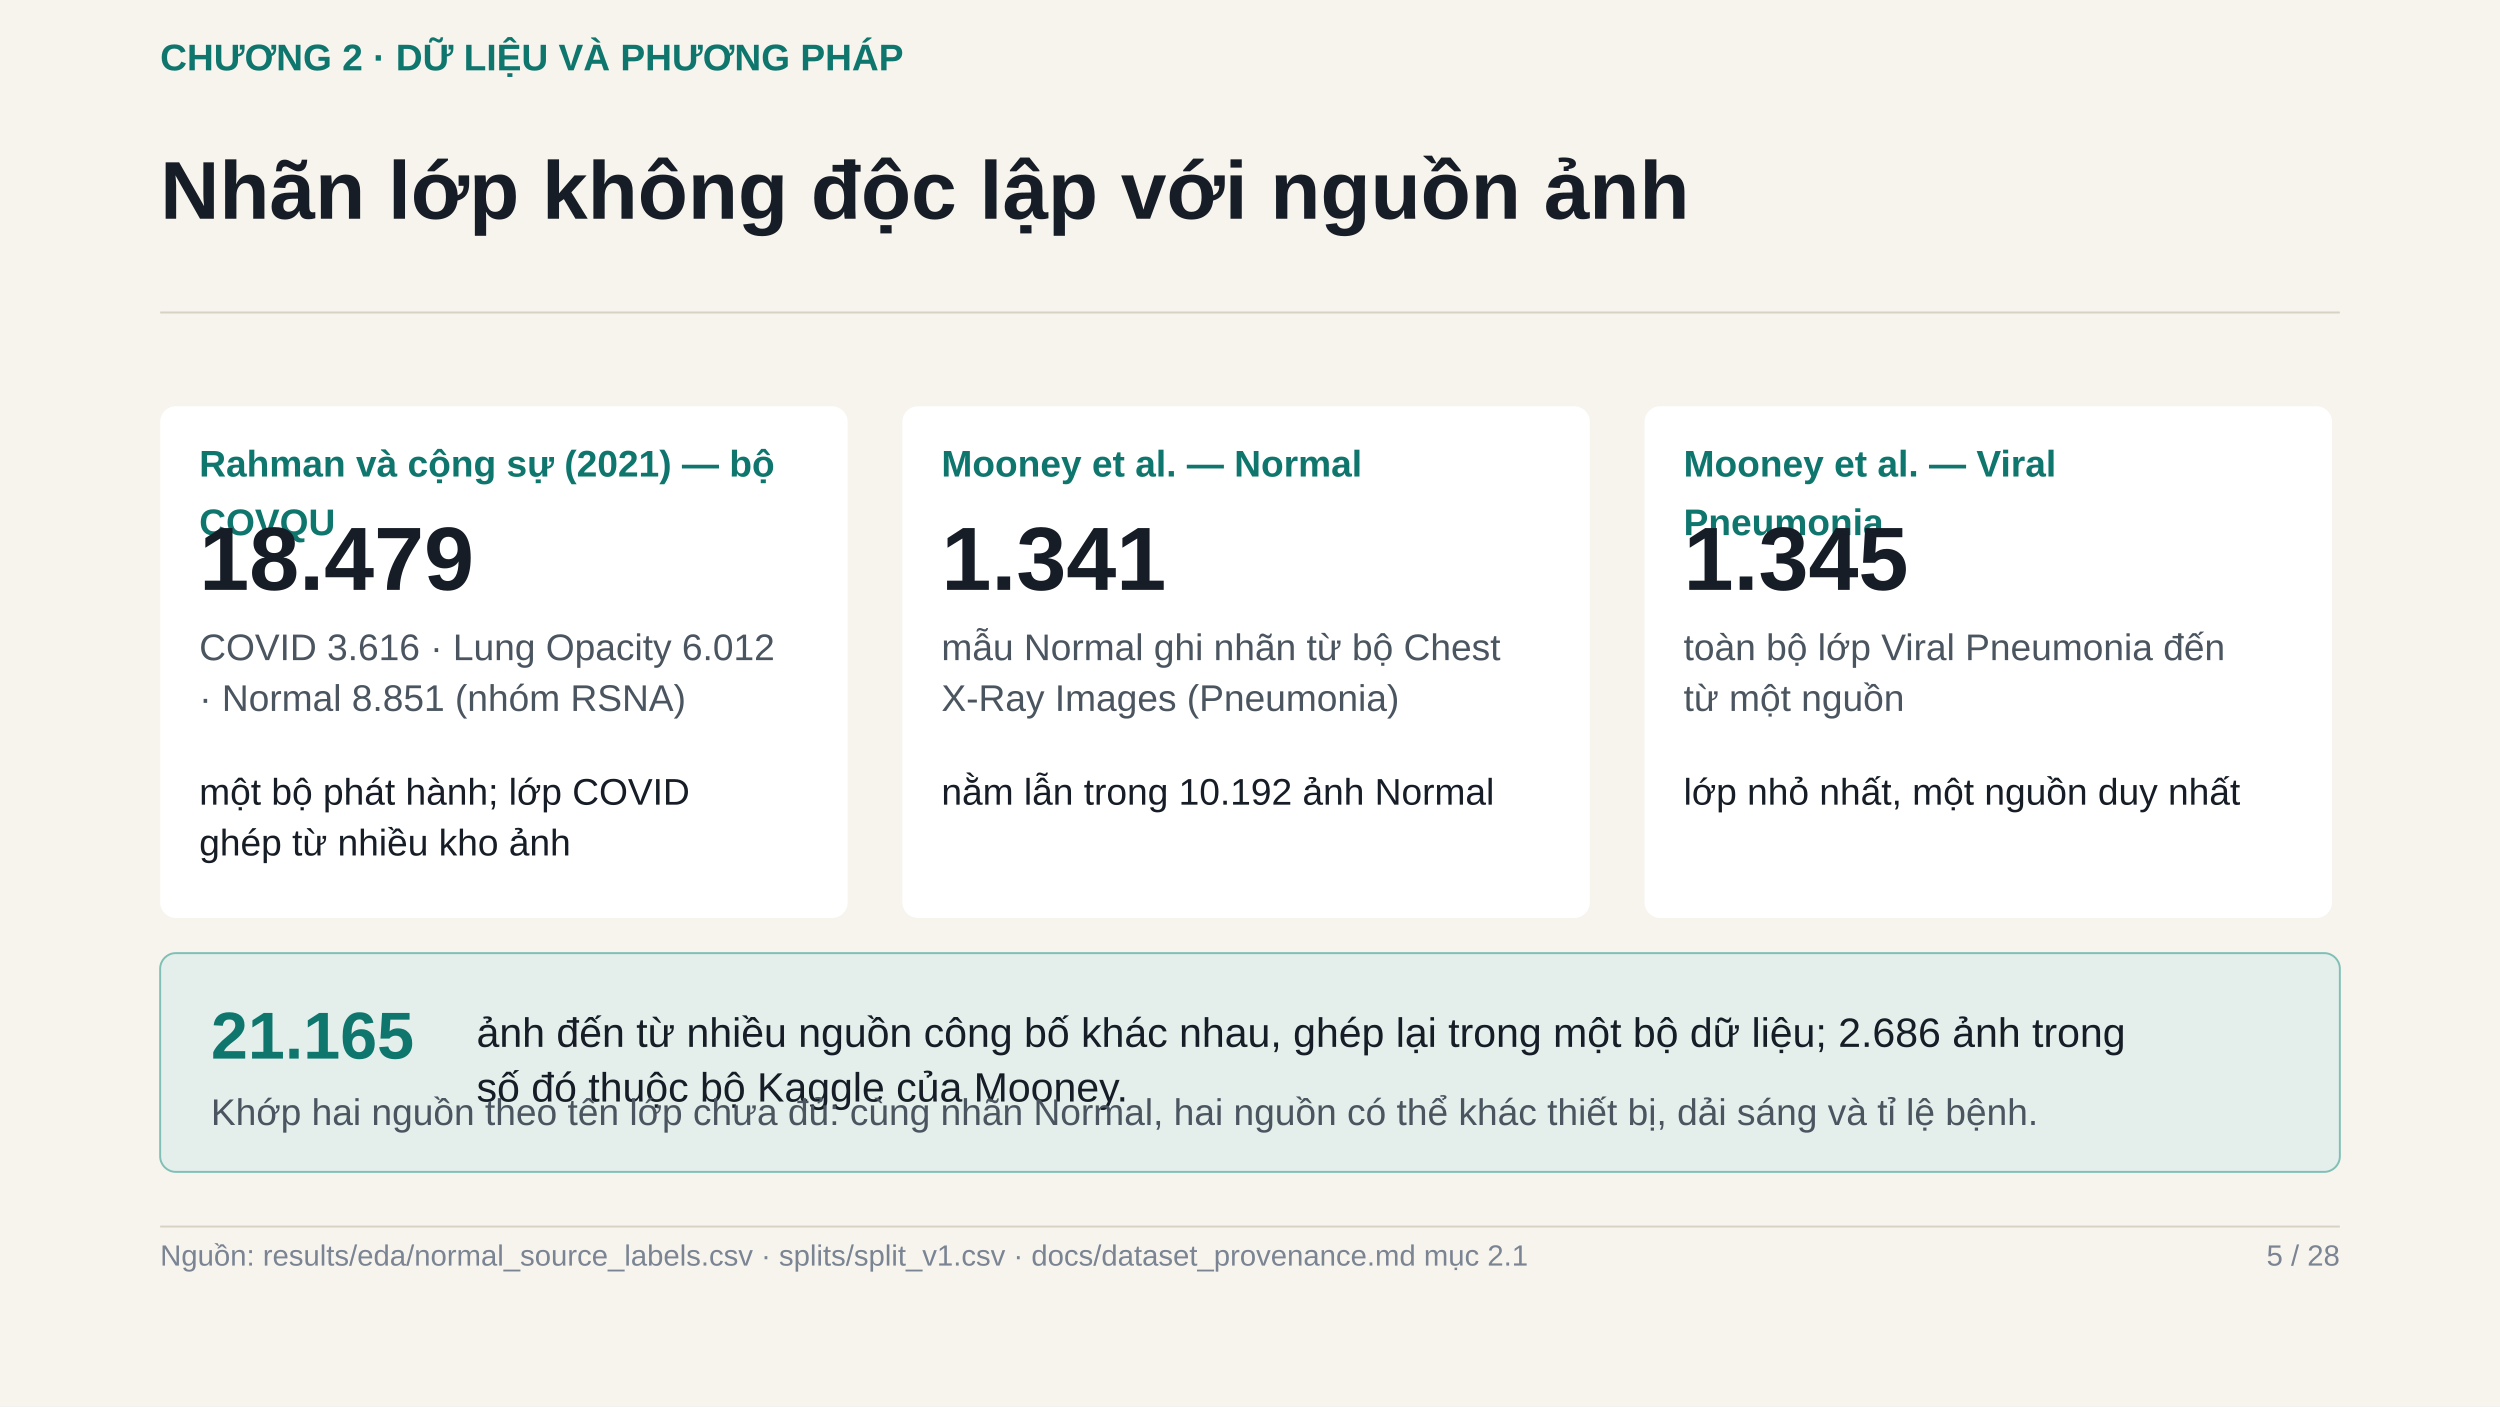
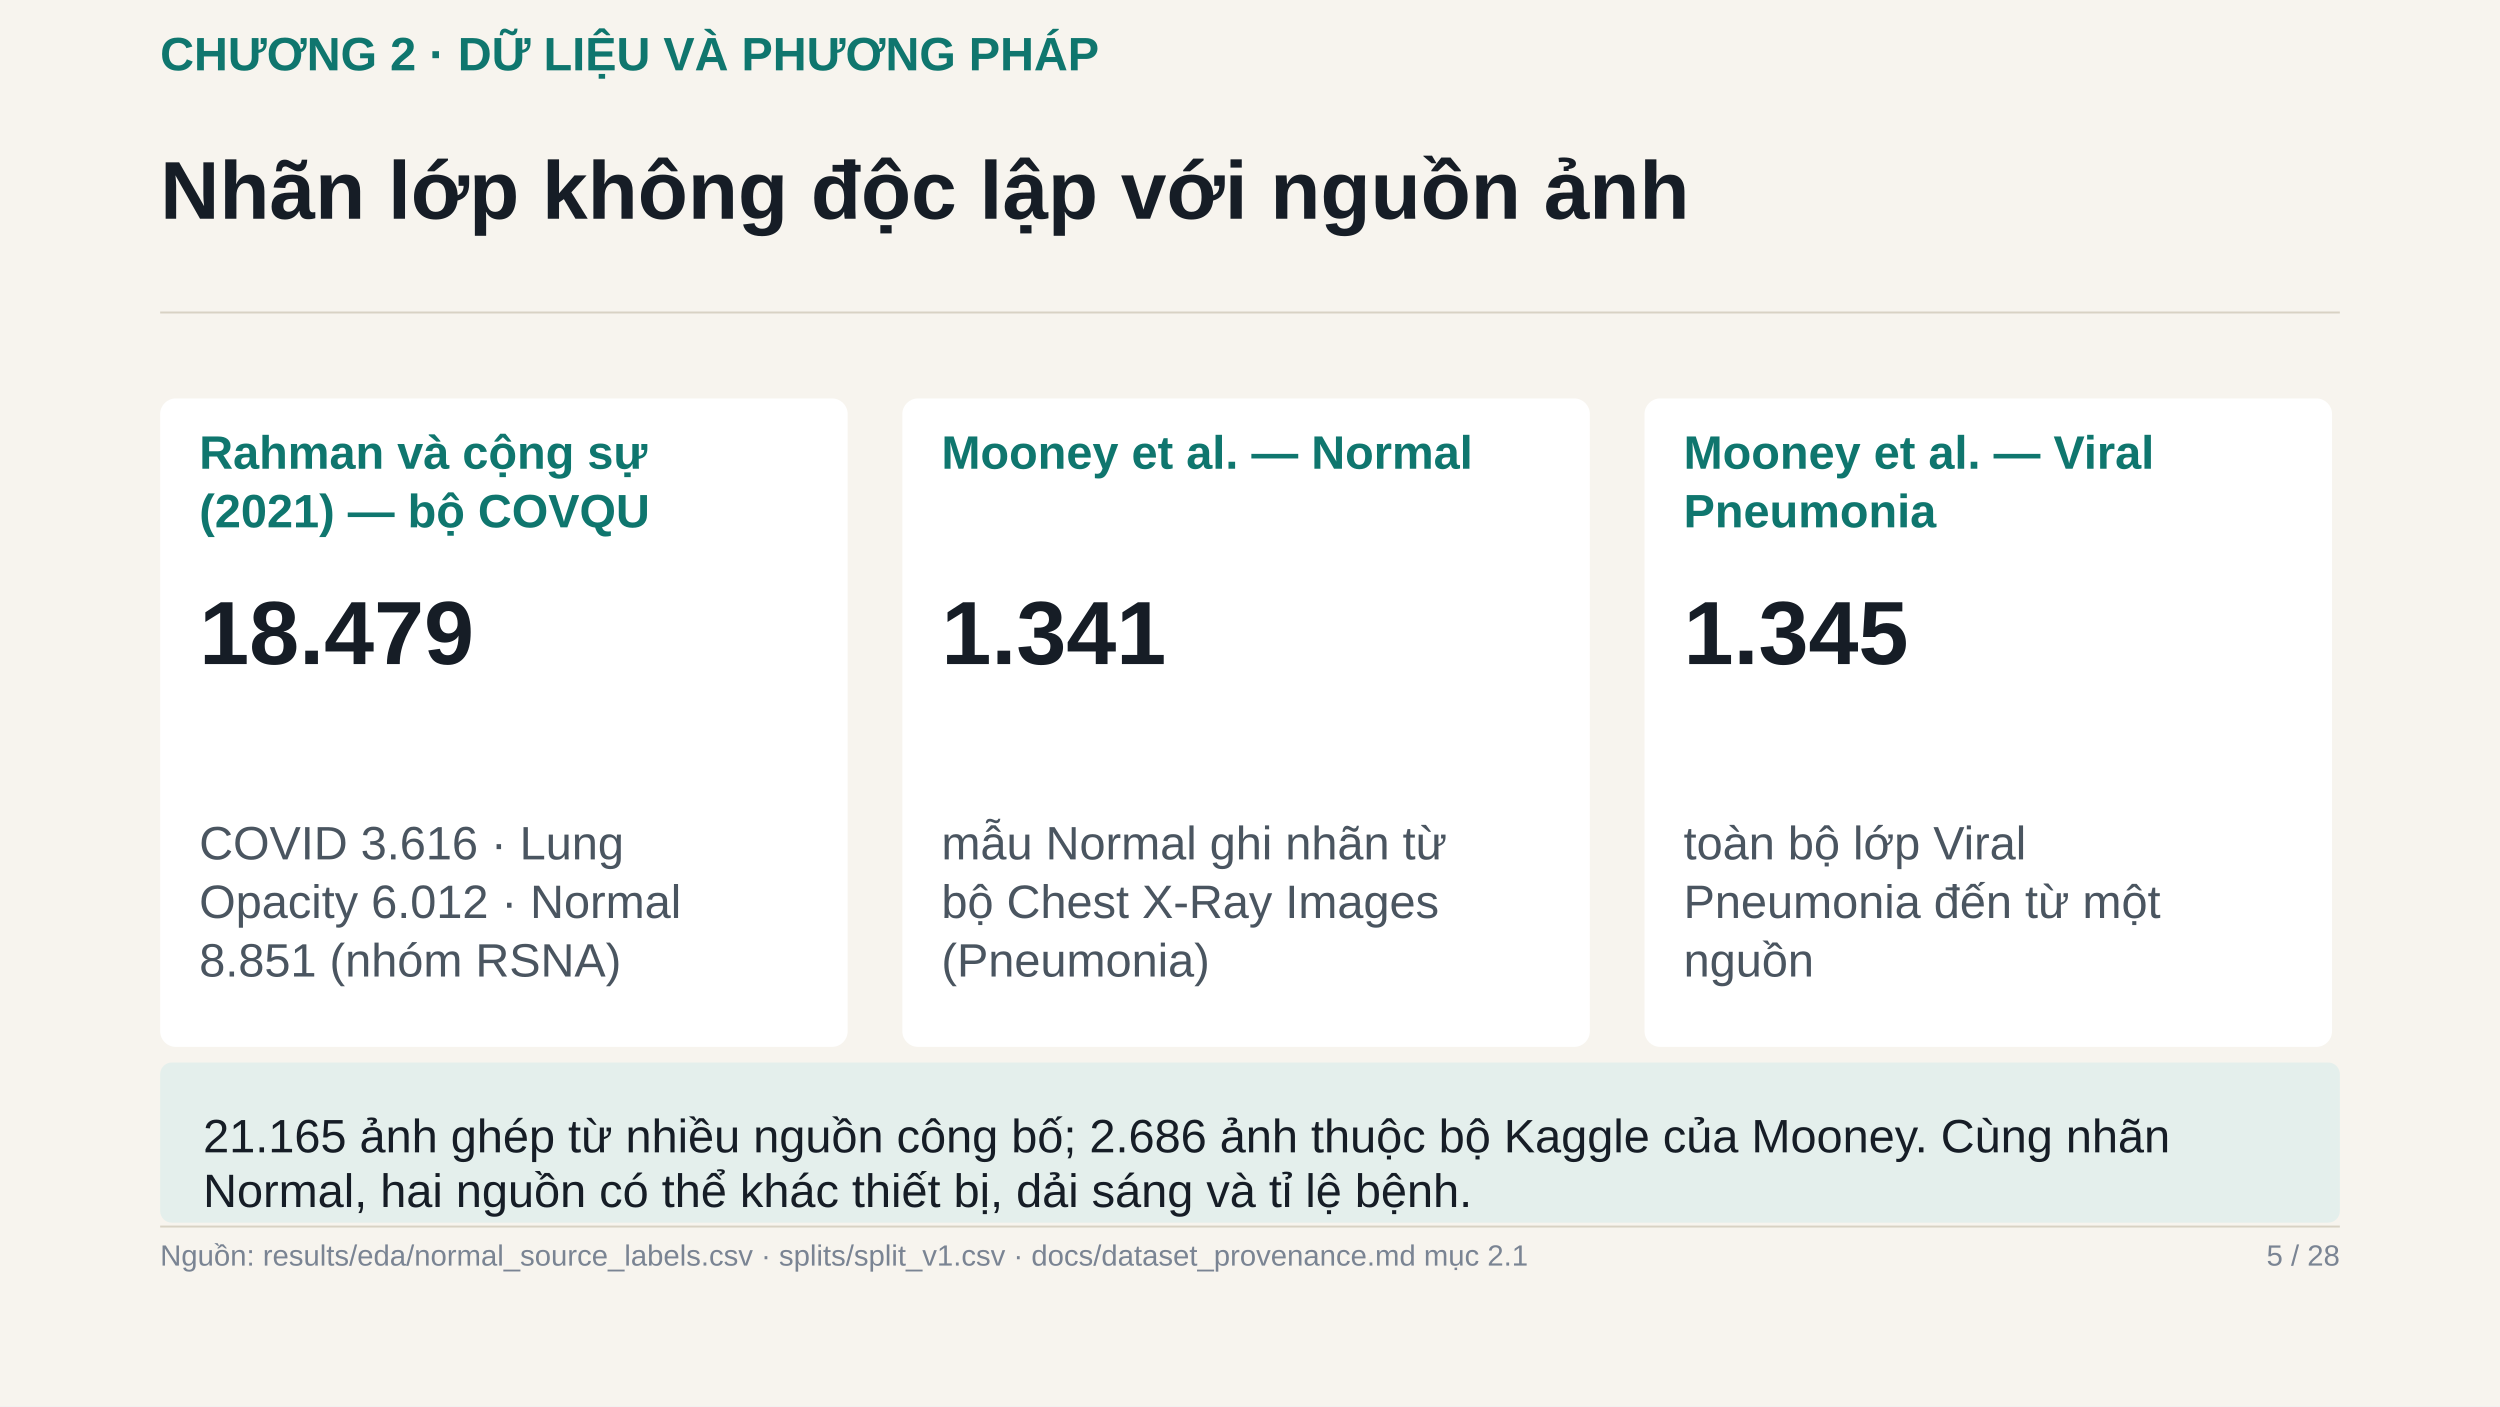
<svg xmlns="http://www.w3.org/2000/svg" width="1280" height="720" viewBox="0 0 1280 720" lang="vi-VN" font-family="Segoe UI, Arial, sans-serif" data-pptx-master="cxr_content_master" data-pptx-master-name="Nội dung CXR" data-pptx-layout="title_content" data-pptx-layout-name="Tiêu đề và nội dung">
  <rect id="master-background" x="0" y="0" width="1280" height="720" fill="#F7F4EE" data-pptx-layer="master" data-pptx-editable="false" />
  <line id="master-header-rule" x1="82" y1="160" x2="1198" y2="160" stroke="#D8D2C4" stroke-width="1" data-pptx-layer="master" data-pptx-editable="false" />
  <line id="master-footer-rule" x1="82" y1="628" x2="1198" y2="628" stroke="#D8D2C4" stroke-width="1" data-pptx-layer="master" data-pptx-editable="false" />
-   <g id="05-kicker" data-pptx-bounds="82 19 409 24">
-     <text id="05-kicker-text" x="82" y="36" font-size="19" fill="#0F766E" font-weight="700">
-       <tspan x="82" y="36" fill="#0F766E" font-size="19">CHƯƠNG 2 · DỮ LIỆU VÀ PHƯƠNG PHÁP</tspan>
+   <g id="05-kicker" data-pptx-bounds="82 14 516 31">
+     <text id="05-kicker-text" x="82" y="36" font-size="24" fill="#0F766E" font-weight="700">
+       <tspan x="82" y="36" fill="#0F766E" font-size="24">CHƯƠNG 2 · DỮ LIỆU VÀ PHƯƠNG PHÁP</tspan>
    </text>
  </g>
  <g id="title-slot" data-pptx-placeholder="title" data-pptx-idx="0" data-pptx-bounds="82 57 1116 97">
    <text id="05-title-slot-carrier" x="82" y="112" font-size="42" fill="#161D26" data-pptx-carrier="true" font-weight="700">
      <tspan x="82">Nhãn lớp không độc lập với nguồn ảnh</tspan>
    </text>
  </g>
-   <g id="05-src0" data-pptx-bounds="82 208 352 262">
-     <rect id="05-src0-card" x="82" y="208" width="352" height="262" fill="#FFFFFF" rx="8" />
-     <g id="05-src0-name" data-pptx-bounds="102 227 314 54">
-       <text id="05-src0-name-text" x="102" y="244" font-size="19" fill="#0F766E" font-weight="700">
-         <tspan x="102" y="244" fill="#0F766E" font-size="19">Rahman và cộng sự (2021) — bộ</tspan>
-         <tspan x="102" y="274" fill="#0F766E" font-size="19">COVQU</tspan>
+   <g id="05-src0" data-pptx-bounds="82 204 352 332">
+     <rect id="05-src0-card" x="82" y="204" width="352" height="332" fill="#FFFFFF" rx="8" />
+     <g id="05-src0-name" data-pptx-bounds="102 218 314 61">
+       <text id="05-src0-name-text" x="102" y="240" font-size="24" fill="#0F766E" font-weight="700">
+         <tspan x="102" y="240" fill="#0F766E" font-size="24">Rahman và cộng sự</tspan>
+         <tspan x="102" y="270" fill="#0F766E" font-size="24">(2021) — bộ COVQU</tspan>
      </text>
    </g>
-     <g id="05-src0-count" data-pptx-bounds="102 261 155 59">
-       <text id="05-src0-count-text" x="102" y="302" font-size="46" fill="#161D26" font-weight="700">
-         <tspan x="102" y="302" fill="#161D26" font-size="46">18.479</tspan>
+     <g id="05-src0-count" data-pptx-bounds="102 299 155 59">
+       <text id="05-src0-count-text" x="102" y="340" font-size="46" fill="#161D26" font-weight="700">
+         <tspan x="102" y="340" fill="#161D26" font-size="46">18.479</tspan>
      </text>
    </g>
-     <g id="05-src0-detail" data-pptx-bounds="102 321 314 50">
-       <text id="05-src0-detail-text" x="102" y="338" font-size="19" fill="#4A5560">
-         <tspan x="102" y="338" fill="#4A5560" font-size="19">COVID 3.616 · Lung Opacity 6.012</tspan>
-         <tspan x="102" y="364" fill="#4A5560" font-size="19">· Normal 8.851 (nhóm RSNA)</tspan>
-       </text>
-     </g>
-     <g id="05-src0-note" data-pptx-bounds="102 395 314 50">
-       <text id="05-src0-note-text" x="102" y="412" font-size="19" fill="#161D26">
-         <tspan x="102" y="412" fill="#161D26" font-size="19">một bộ phát hành; lớp COVID</tspan>
-         <tspan x="102" y="438" fill="#161D26" font-size="19">ghép từ nhiều kho ảnh</tspan>
+     <g id="05-src0-detail" data-pptx-bounds="102 418 314 91">
+       <text id="05-src0-detail-text" x="102" y="440" font-size="24" fill="#4A5560">
+         <tspan x="102" y="440" fill="#4A5560" font-size="24">COVID 3.616 · Lung</tspan>
+         <tspan x="102" y="470" fill="#4A5560" font-size="24">Opacity 6.012 · Normal</tspan>
+         <tspan x="102" y="500" fill="#4A5560" font-size="24">8.851 (nhóm RSNA)</tspan>
      </text>
    </g>
  </g>
-   <g id="05-src1" data-pptx-bounds="462 208 352 262">
-     <rect id="05-src1-card" x="462" y="208" width="352" height="262" fill="#FFFFFF" rx="8" />
-     <g id="05-src1-name" data-pptx-bounds="482 227 236 24">
-       <text id="05-src1-name-text" x="482" y="244" font-size="19" fill="#0F766E" font-weight="700">
-         <tspan x="482" y="244" fill="#0F766E" font-size="19">Mooney et al. — Normal</tspan>
+   <g id="05-src1" data-pptx-bounds="462 204 352 332">
+     <rect id="05-src1-card" x="462" y="204" width="352" height="332" fill="#FFFFFF" rx="8" />
+     <g id="05-src1-name" data-pptx-bounds="482 218 297 31">
+       <text id="05-src1-name-text" x="482" y="240" font-size="24" fill="#0F766E" font-weight="700">
+         <tspan x="482" y="240" fill="#0F766E" font-size="24">Mooney et al. — Normal</tspan>
      </text>
    </g>
-     <g id="05-src1-count" data-pptx-bounds="482 261 127 59">
-       <text id="05-src1-count-text" x="482" y="302" font-size="46" fill="#161D26" font-weight="700">
-         <tspan x="482" y="302" fill="#161D26" font-size="46">1.341</tspan>
+     <g id="05-src1-count" data-pptx-bounds="482 299 127 59">
+       <text id="05-src1-count-text" x="482" y="340" font-size="46" fill="#161D26" font-weight="700">
+         <tspan x="482" y="340" fill="#161D26" font-size="46">1.341</tspan>
      </text>
    </g>
-     <g id="05-src1-detail" data-pptx-bounds="482 321 314 50">
-       <text id="05-src1-detail-text" x="482" y="338" font-size="19" fill="#4A5560">
-         <tspan x="482" y="338" fill="#4A5560" font-size="19">mẫu Normal ghi nhãn từ bộ Chest</tspan>
-         <tspan x="482" y="364" fill="#4A5560" font-size="19">X-Ray Images (Pneumonia)</tspan>
-       </text>
-     </g>
-     <g id="05-src1-note" data-pptx-bounds="482 395 303 24">
-       <text id="05-src1-note-text" x="482" y="412" font-size="19" fill="#161D26">
-         <tspan x="482" y="412" fill="#161D26" font-size="19">nằm lẫn trong 10.192 ảnh Normal</tspan>
+     <g id="05-src1-detail" data-pptx-bounds="482 418 314 91">
+       <text id="05-src1-detail-text" x="482" y="440" font-size="24" fill="#4A5560">
+         <tspan x="482" y="440" fill="#4A5560" font-size="24">mẫu Normal ghi nhãn từ</tspan>
+         <tspan x="482" y="470" fill="#4A5560" font-size="24">bộ Chest X-Ray Images</tspan>
+         <tspan x="482" y="500" fill="#4A5560" font-size="24">(Pneumonia)</tspan>
      </text>
    </g>
  </g>
-   <g id="05-src2" data-pptx-bounds="842 208 352 262">
-     <rect id="05-src2-card" x="842" y="208" width="352" height="262" fill="#FFFFFF" rx="8" />
-     <g id="05-src2-name" data-pptx-bounds="862 227 314 54">
-       <text id="05-src2-name-text" x="862" y="244" font-size="19" fill="#0F766E" font-weight="700">
-         <tspan x="862" y="244" fill="#0F766E" font-size="19">Mooney et al. — Viral</tspan>
-         <tspan x="862" y="274" fill="#0F766E" font-size="19">Pneumonia</tspan>
+   <g id="05-src2" data-pptx-bounds="842 204 352 332">
+     <rect id="05-src2-card" x="842" y="204" width="352" height="332" fill="#FFFFFF" rx="8" />
+     <g id="05-src2-name" data-pptx-bounds="862 218 314 61">
+       <text id="05-src2-name-text" x="862" y="240" font-size="24" fill="#0F766E" font-weight="700">
+         <tspan x="862" y="240" fill="#0F766E" font-size="24">Mooney et al. — Viral</tspan>
+         <tspan x="862" y="270" fill="#0F766E" font-size="24">Pneumonia</tspan>
      </text>
    </g>
-     <g id="05-src2-count" data-pptx-bounds="862 261 127 59">
-       <text id="05-src2-count-text" x="862" y="302" font-size="46" fill="#161D26" font-weight="700">
-         <tspan x="862" y="302" fill="#161D26" font-size="46">1.345</tspan>
+     <g id="05-src2-count" data-pptx-bounds="862 299 127 59">
+       <text id="05-src2-count-text" x="862" y="340" font-size="46" fill="#161D26" font-weight="700">
+         <tspan x="862" y="340" fill="#161D26" font-size="46">1.345</tspan>
      </text>
    </g>
-     <g id="05-src2-detail" data-pptx-bounds="862 321 314 50">
-       <text id="05-src2-detail-text" x="862" y="338" font-size="19" fill="#4A5560">
-         <tspan x="862" y="338" fill="#4A5560" font-size="19">toàn bộ lớp Viral Pneumonia đến</tspan>
-         <tspan x="862" y="364" fill="#4A5560" font-size="19">từ một nguồn</tspan>
-       </text>
-     </g>
-     <g id="05-src2-note" data-pptx-bounds="862 395 309 24">
-       <text id="05-src2-note-text" x="862" y="412" font-size="19" fill="#161D26">
-         <tspan x="862" y="412" fill="#161D26" font-size="19">lớp nhỏ nhất, một nguồn duy nhất</tspan>
+     <g id="05-src2-detail" data-pptx-bounds="862 418 314 91">
+       <text id="05-src2-detail-text" x="862" y="440" font-size="24" fill="#4A5560">
+         <tspan x="862" y="440" fill="#4A5560" font-size="24">toàn bộ lớp Viral</tspan>
+         <tspan x="862" y="470" fill="#4A5560" font-size="24">Pneumonia đến từ một</tspan>
+         <tspan x="862" y="500" fill="#4A5560" font-size="24">nguồn</tspan>
      </text>
    </g>
  </g>
-   <g id="05-src-total" data-pptx-bounds="82 488 1116 112">
-     <rect id="05-src-total-card" x="82" y="488" width="1116" height="112" fill="#E4EFEC" rx="8" stroke="#7FBFB6" stroke-width="1" />
-     <g id="05-src-total-num" data-pptx-bounds="108 512 115 44">
-       <text id="05-src-total-num-text" x="108" y="542" font-size="34" fill="#0F766E" font-weight="700">
-         <tspan x="108" y="542" fill="#0F766E" font-size="34">21.165</tspan>
-       </text>
-     </g>
-     <g id="05-src-total-text" data-pptx-bounds="244 517 922 55">
-       <text id="05-src-total-text-text" x="244" y="536" font-size="21" fill="#161D26">
-         <tspan x="244" y="536" fill="#161D26" font-size="21">ảnh đến từ nhiều nguồn công bố khác nhau, ghép lại trong một bộ dữ liệu; 2.686 ảnh trong</tspan>
-         <tspan x="244" y="564" fill="#161D26" font-size="21">số đó thuộc bộ Kaggle của Mooney.</tspan>
-       </text>
-     </g>
-     <g id="05-src-total-note" data-pptx-bounds="108 559 991 24">
-       <text id="05-src-total-note-text" x="108" y="576" font-size="19" fill="#4A5560">
-         <tspan x="108" y="576" fill="#4A5560" font-size="19">Khớp hai nguồn theo tên lớp chưa đủ: cùng nhãn Normal, hai nguồn có thể khác thiết bị, dải sáng và tỉ lệ bệnh.</tspan>
+   <g id="05-src-note" data-pptx-bounds="82 544 1116 82">
+     <rect id="05-src-note-card" x="82" y="544" width="1116" height="82" fill="#E4EFEC" rx="6" />
+     <g id="05-src-note-text" data-pptx-bounds="104 568 1074 59">
+       <text id="05-src-note-text-text" x="104" y="590" font-size="24" fill="#161D26">
+         <tspan x="104" y="590" fill="#161D26" font-size="24">21.165 ảnh ghép từ nhiều nguồn công bố; 2.686 ảnh thuộc bộ Kaggle của Mooney. Cùng nhãn</tspan>
+         <tspan x="104" y="618" fill="#161D26" font-size="24">Normal, hai nguồn có thể khác thiết bị, dải sáng và tỉ lệ bệnh.</tspan>
      </text>
    </g>
  </g>
  <g id="footer-slot" data-pptx-placeholder="footer" data-pptx-idx="1" data-pptx-bounds="82 634 900 24">
    <text id="05-footer-carrier-carrier" x="82" y="648" font-size="15" fill="#7A8493" data-pptx-carrier="true">
      <tspan x="82" y="648" fill="#7A8493" font-size="15">Nguồn: results/eda/normal_source_labels.csv · splits/split_v1.csv · docs/dataset_provenance.md mục 2.1</tspan>
    </text>
  </g>
  <g id="slide-number-slot" data-pptx-placeholder="slide-number" data-pptx-idx="2" data-pptx-bounds="998 634 200 24">
    <text id="05-page-number-carrier-carrier" x="1198" y="648" font-size="15" fill="#7A8493" text-anchor="end" data-pptx-carrier="true">
      <tspan x="1198" y="648" fill="#7A8493" font-size="15">5 / 28</tspan>
    </text>
  </g>
</svg>
